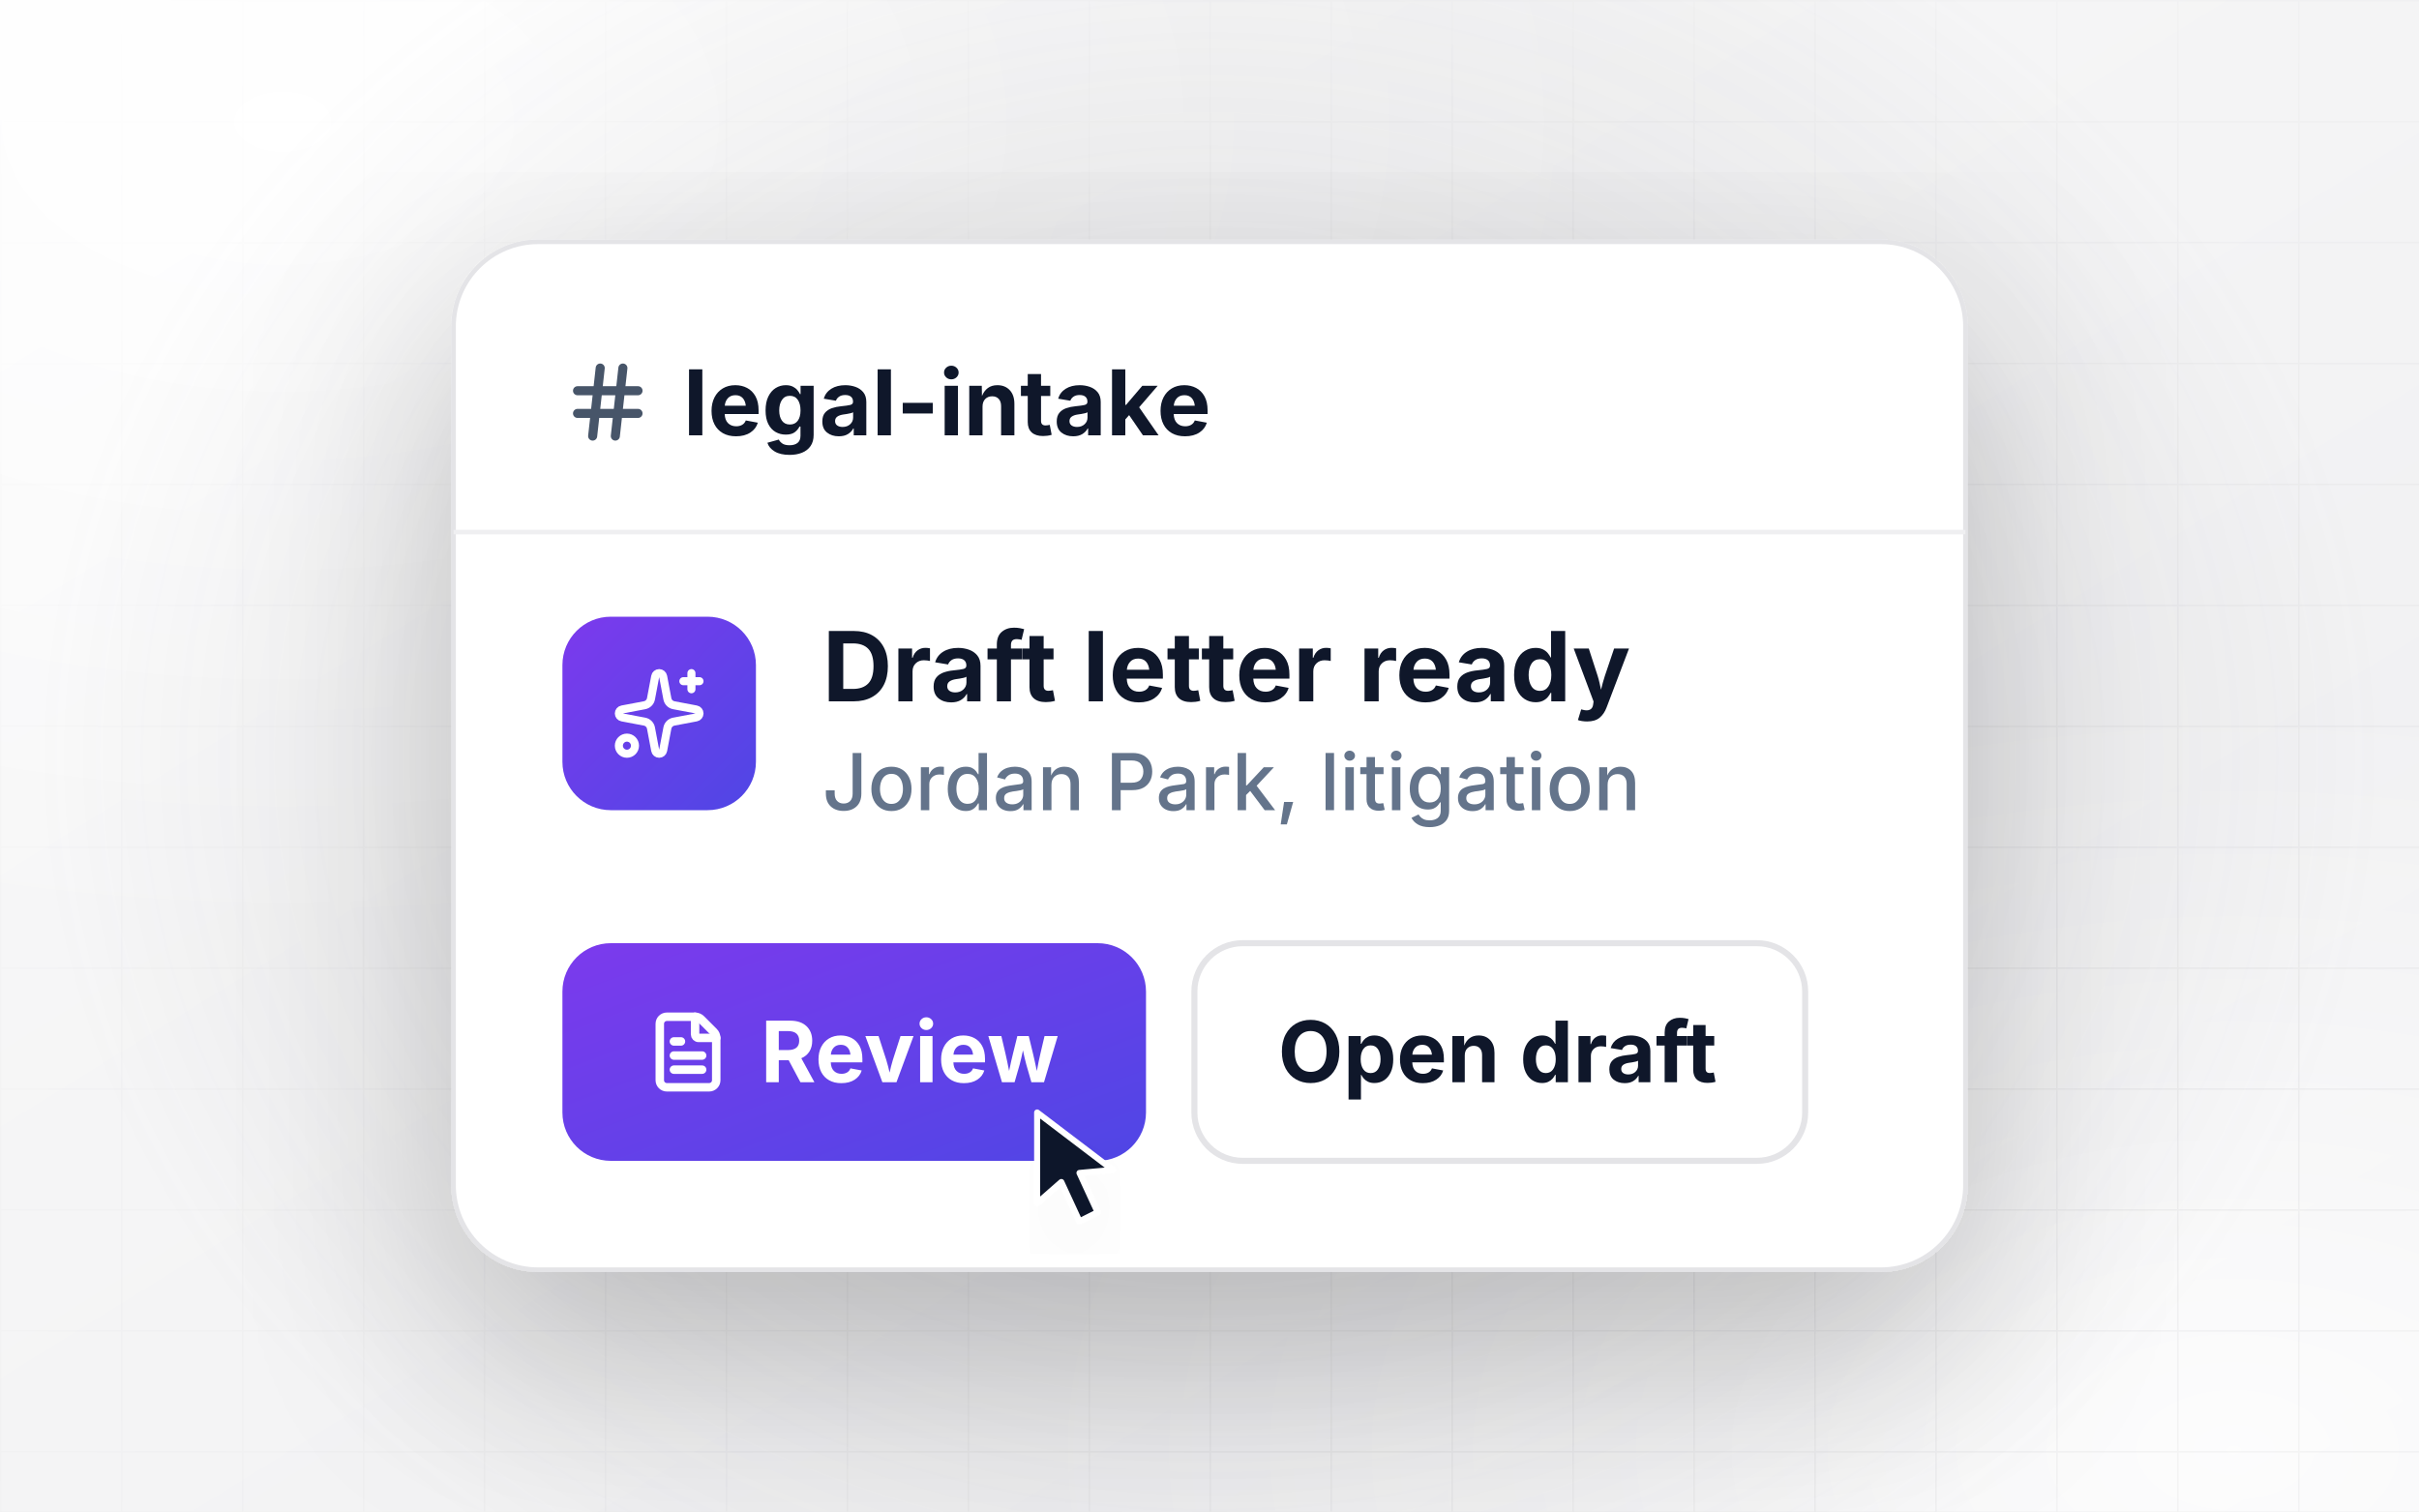
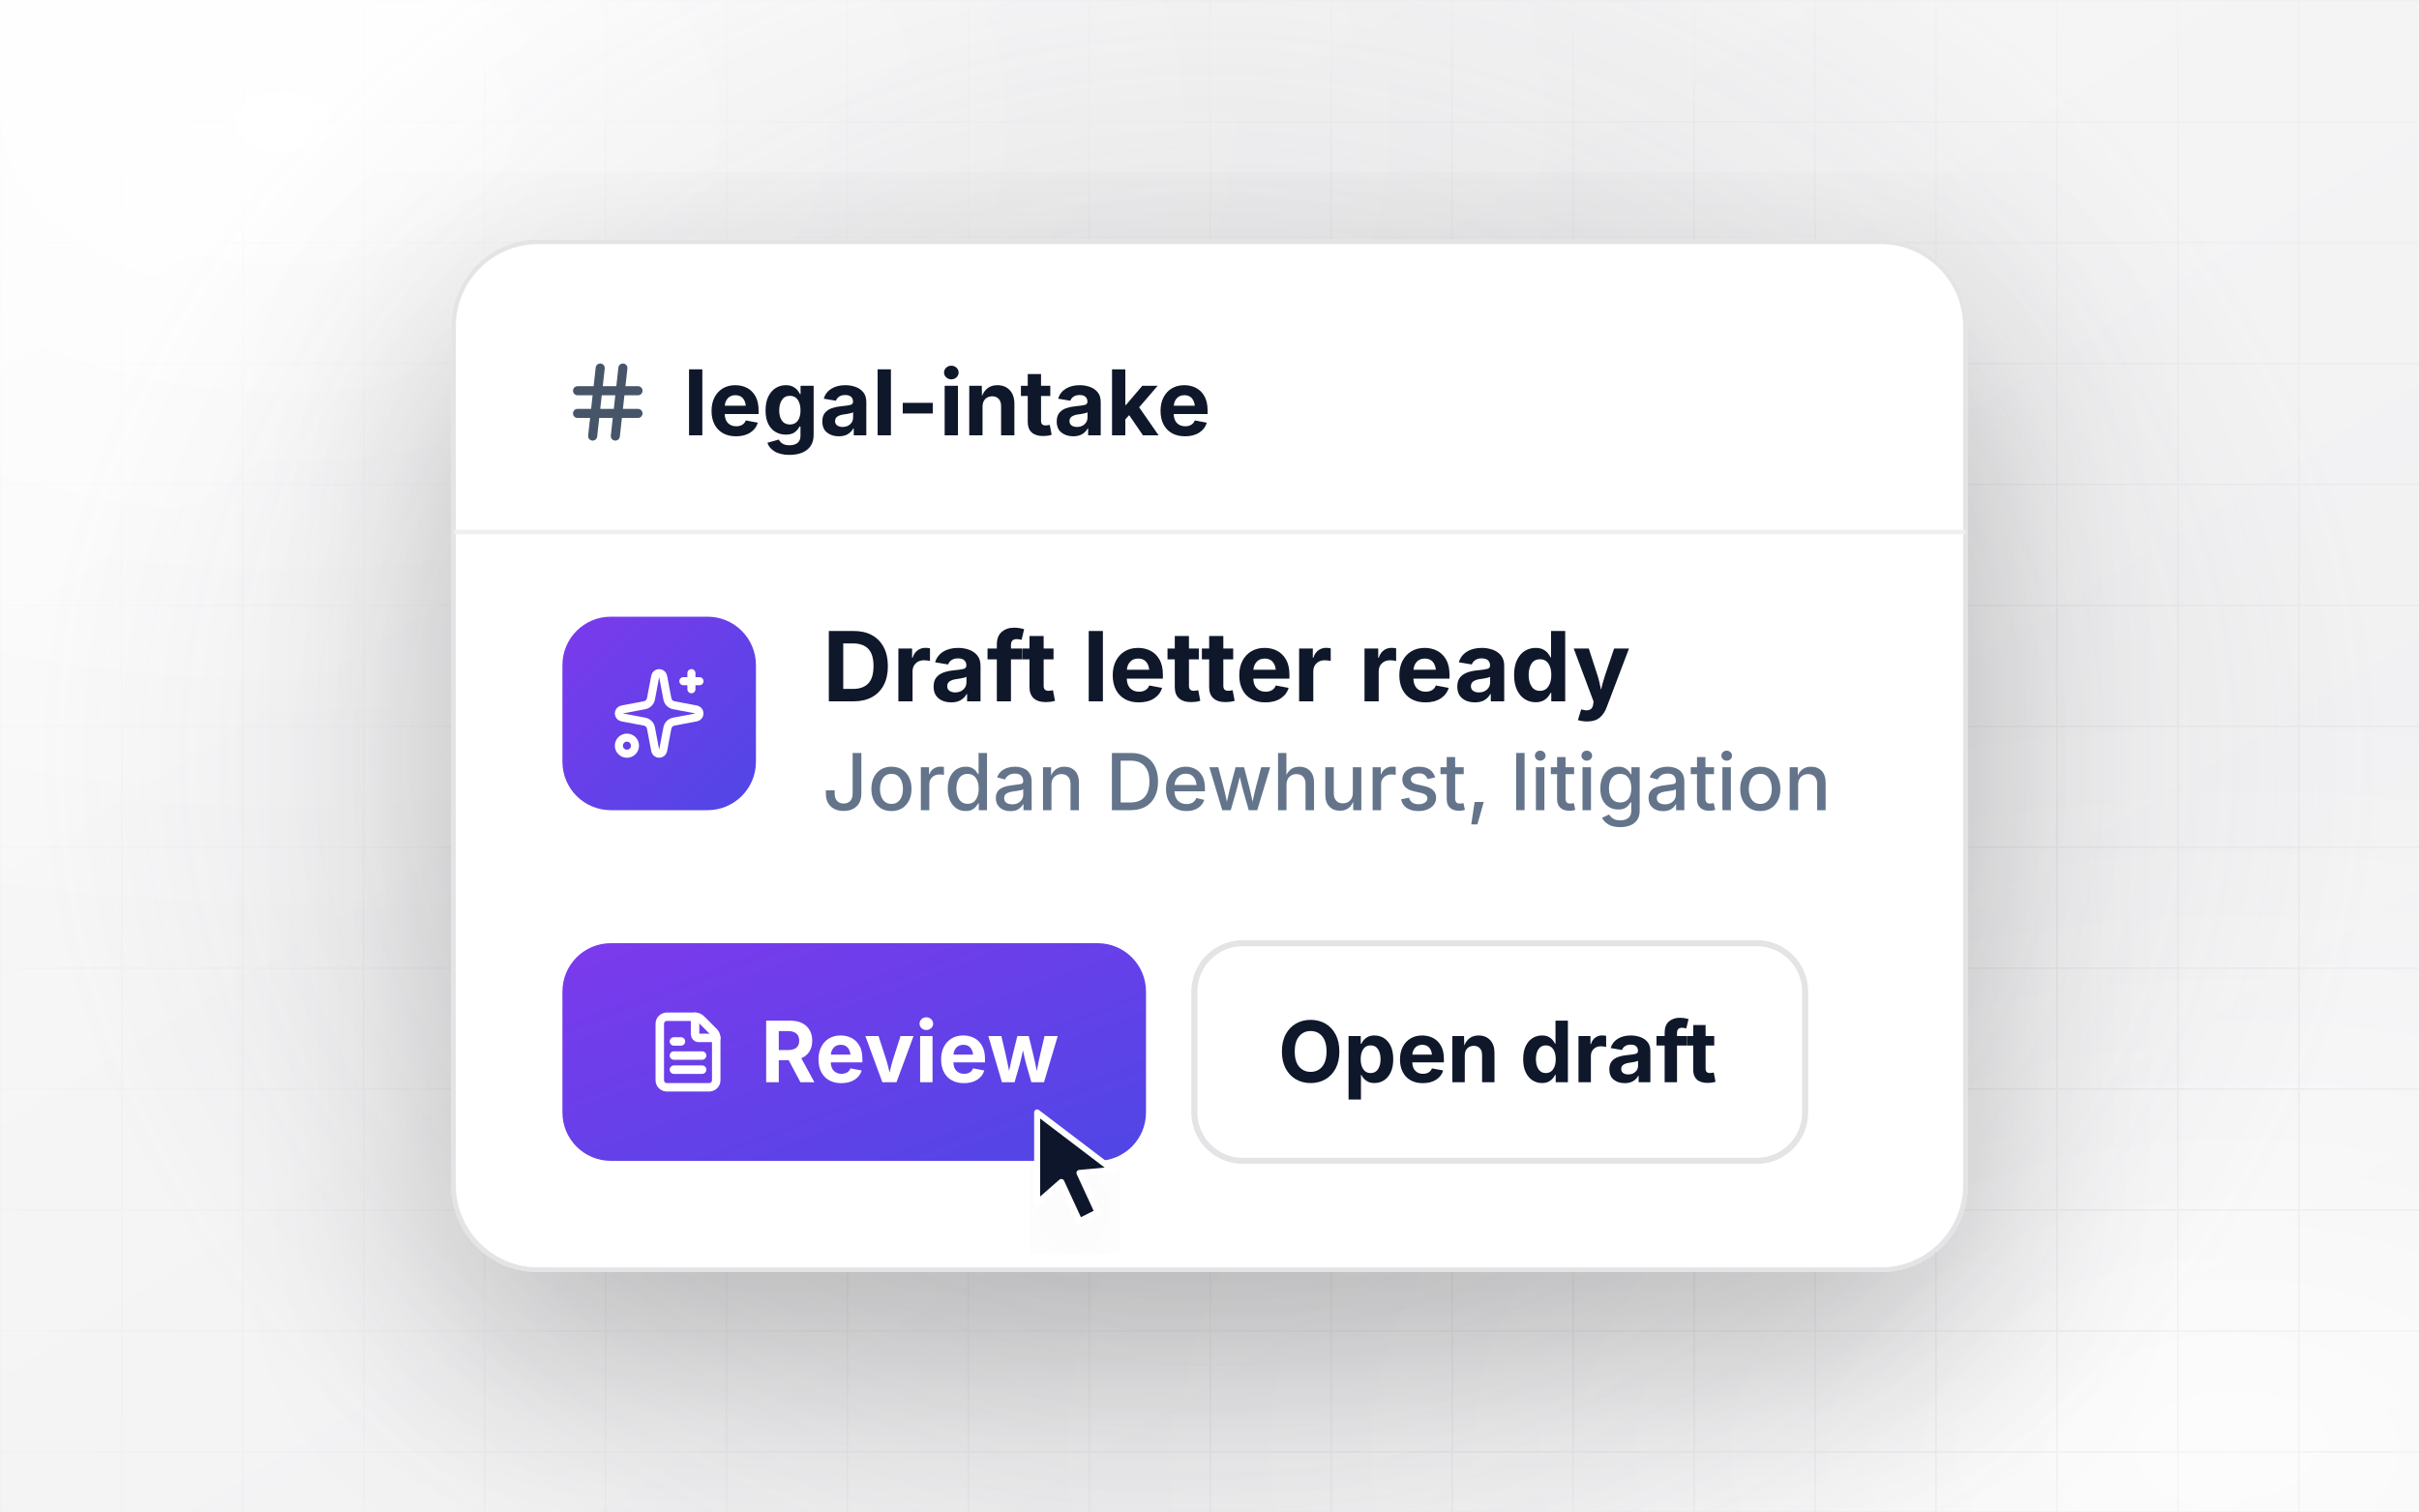
<svg xmlns="http://www.w3.org/2000/svg" xmlns:xlink="http://www.w3.org/1999/xlink" viewBox="0 0 800 500" width="800" height="500" role="img">
  <defs>
    <linearGradient id="bg" x1="0" y1="0" x2="1" y2="1">
      <stop offset="0" stop-color="#FAFAFA" />
      <stop offset="1" stop-color="#EEEEF0" />
    </linearGradient>
    <radialGradient id="glowA" cx="0.12" cy="0.08" r="0.55">
      <stop offset="0" stop-color="#FFFFFF" stop-opacity="0.95" />
      <stop offset="1" stop-color="#FFFFFF" stop-opacity="0" />
    </radialGradient>
    <radialGradient id="glowB" cx="0.92" cy="0.96" r="0.5">
      <stop offset="0" stop-color="#FFFFFF" stop-opacity="0.85" />
      <stop offset="1" stop-color="#FFFFFF" stop-opacity="0" />
    </radialGradient>
    <linearGradient id="gAcc" x1="0" y1="0" x2="1" y2="1">
      <stop offset="0" stop-color="#7C3AED" />
      <stop offset="1" stop-color="#4F46E5" />
    </linearGradient>
    <linearGradient id="gStroke" x1="0" y1="0" x2="1" y2="0">
      <stop offset="0" stop-color="#A78BFA" />
      <stop offset="1" stop-color="#818CF8" />
    </linearGradient>
    <pattern id="grid" width="40" height="40" patternUnits="userSpaceOnUse">
      <path d="M40 0H0V40" fill="none" stroke="#52525B" stroke-opacity="0.07" stroke-width="1" />
    </pattern>
    <radialGradient id="fade" cx="0.5" cy="0.45" r="0.65">
      <stop offset="0" stop-color="#fff" stop-opacity="1" />
      <stop offset="1" stop-color="#fff" stop-opacity="0" />
    </radialGradient>
    <mask id="gridMask">
      <rect width="1200" height="800" fill="url(#fade)" />
    </mask>
    <filter id="e1" x="-10%" y="-10%" width="120%" height="140%">
      <feDropShadow dx="0" dy="1" stdDeviation="1.2" flood-color="#0F172A" flood-opacity="0.07" />
      <feDropShadow dx="0" dy="12" stdDeviation="18" flood-color="#18181B" flood-opacity="0.08" />
    </filter>
    <filter id="e2" x="-15%" y="-15%" width="130%" height="160%">
      <feDropShadow dx="0" dy="2" stdDeviation="3" flood-color="#0F172A" flood-opacity="0.10" />
      <feDropShadow dx="0" dy="28" stdDeviation="34" flood-color="#18181B" flood-opacity="0.20" />
    </filter>
    <radialGradient id="spot" cx="0.5" cy="0.5" r="0.5">
      <stop offset="0" stop-color="#71717A" stop-opacity="0.24" />
      <stop offset="1" stop-color="#71717A" stop-opacity="0" />
    </radialGradient>
    <path id="g700_l" d="M428 1490V0H128V1490Z" />
    <path id="g700_e" d="M633 -22Q462 -22 338.0 48.0Q214 118 147.5 247.0Q81 376 81 553Q81 726 147.5 856.0Q214 986 334.5 1059.0Q455 1132 618 1132Q764 1132 883.0 1070.0Q1002 1008 1072.5 882.0Q1143 756 1143 565V481H378Q383 344 454.0 274.0Q525 204 638 204Q717 204 773.5 237.5Q830 271 854 336L1126 285Q1085 146 956.5 62.0Q828 -22 633 -22ZM380 669H854Q843 778 784.0 842.0Q725 906 621 906Q513 906 451.0 839.5Q389 773 380 669Z" />
    <path id="g700_g" d="M625 -442Q415 -442 287.0 -365.0Q159 -288 122 -168L380 -96Q401 -143 457.5 -183.5Q514 -224 623 -224Q737 -224 803.0 -171.5Q869 -119 869 -8V198H846Q815 130 743.5 73.0Q672 16 536 16Q410 16 307.0 75.0Q204 134 142.5 255.0Q81 376 81 561Q81 750 143.5 877.0Q206 1004 309.5 1068.0Q413 1132 537 1132Q631 1132 695.0 1100.0Q759 1068 798.5 1021.0Q838 974 858 930H871V1118H1166V9Q1166 -142 1096.5 -242.5Q1027 -343 904.5 -392.5Q782 -442 625 -442ZM630 244Q745 244 807.5 328.5Q870 413 870 563Q870 712 808.0 802.0Q746 892 630 892Q512 892 450.5 799.5Q389 707 389 563Q389 416 451.0 330.0Q513 244 630 244Z" />
    <path id="g700_a" d="M440 -22Q280 -22 174.0 62.5Q68 147 68 313Q68 438 128.0 509.0Q188 580 284.0 613.0Q380 646 490 656Q634 670 697.5 685.5Q761 701 761 756V761Q761 832 715.5 871.0Q670 910 586 910Q499 910 446.0 872.5Q393 835 375 781L100 827Q143 972 271.5 1052.0Q400 1132 587 1132Q707 1132 815.5 1094.0Q924 1056 992.5 972.5Q1061 889 1061 753V0H777V155H767Q726 77 645.0 27.5Q564 -22 440 -22ZM525 189Q630 189 696.5 250.0Q763 311 763 400V521Q745 508 704.5 498.5Q664 489 619.0 481.5Q574 474 541 470Q458 458 407.0 423.0Q356 388 356 321Q356 256 403.5 222.5Q451 189 525 189Z" />
    <path id="g700_hyphen" d="M818 733V493H140V733Z" />
    <path id="g700_i" d="M128 0V1118H428V0ZM278 1264Q210 1264 162.0 1309.0Q114 1354 114 1418Q114 1482 162.0 1527.0Q210 1572 278 1572Q346 1572 394.5 1527.0Q443 1482 443 1418Q443 1354 394.5 1309.0Q346 1264 278 1264Z" />
    <path id="g700_n" d="M428 647V0H128V1118H411L415 887Q462 1004 548.0 1068.0Q634 1132 763 1132Q937 1132 1042.0 1020.0Q1147 908 1147 711V0H847V659Q847 763 793.5 822.0Q740 881 645 881Q549 881 488.5 819.5Q428 758 428 647Z" />
    <path id="g700_t" d="M683 1118V889H474V327Q474 223 576 223Q593 223 623.5 227.5Q654 232 671 236L714 11Q664 -4 614.5 -10.0Q565 -16 520 -16Q352 -16 263.0 65.5Q174 147 174 301V889H20V1118H174V1384H474V1118Z" />
    <path id="g700_k" d="M128 0V1490H428V688H445L811 1118H1158L740 633L1179 0H826L514 456L428 359V0Z" />
    <path id="g700_D" d="M659 0H135V1490H664Q888 1490 1049.5 1400.5Q1211 1311 1298.0 1144.5Q1385 978 1385 746Q1385 513 1298.0 346.0Q1211 179 1048.0 89.5Q885 0 659 0ZM440 263H644Q859 263 970.0 379.0Q1081 495 1081 746Q1081 996 970.5 1111.5Q860 1227 646 1227H440Z" />
    <path id="g700_r" d="M128 0V1118H418V923H430Q461 1026 533.5 1079.5Q606 1133 700 1133Q751 1133 797 1123V855Q777 861 738.5 865.5Q700 870 667 870Q563 870 495.5 805.0Q428 740 428 636V0Z" />
    <path id="g700_f" d="M750 1118V889H516V0H217V889H20V1118H217V1204Q217 1382 321.0 1471.0Q425 1560 580 1560Q651 1560 709.0 1549.0Q767 1538 795 1529L741 1303Q723 1308 696.5 1313.0Q670 1318 641 1318Q572 1318 544.0 1285.5Q516 1253 516 1194V1118Z" />
    <path id="g700_d" d="M537 -19Q408 -19 305.0 47.5Q202 114 141.5 242.5Q81 371 81 557Q81 748 143.0 876.0Q205 1004 308.0 1068.0Q411 1132 535 1132Q630 1132 693.0 1100.0Q756 1068 794.5 1021.0Q833 974 853 930H863V1490H1163V0H868V179H853Q832 134 793.0 88.5Q754 43 691.0 12.0Q628 -19 537 -19ZM629 222Q743 222 806.0 314.0Q869 406 869 558Q869 710 806.5 801.0Q744 892 629 892Q511 892 450.0 798.5Q389 705 389 558Q389 410 450.5 316.0Q512 222 629 222Z" />
    <path id="g700_y" d="M120 -396 189 -170 226 -179Q317 -204 375.0 -175.5Q433 -147 443 -63L451 -3L31 1118H350L538 538Q561 465 577.0 392.5Q593 320 609 246Q627 321 646.5 393.5Q666 466 690 538L886 1118H1201L726 -132Q675 -267 579.5 -346.5Q484 -426 316 -426Q256 -426 204.0 -417.5Q152 -409 120 -396Z" />
    <path id="g500_J" d="M552 -20Q343 -20 216.0 97.5Q89 215 89 433V516H318V432Q318 305 382.0 239.0Q446 173 552 173Q658 173 722.0 239.0Q786 305 786 432V1490H1013V434Q1013 215 887.0 97.5Q761 -20 552 -20Z" />
    <path id="g500_o" d="M618 -23Q461 -23 343.5 49.0Q226 121 161.0 250.5Q96 380 96 553Q96 727 161.0 857.5Q226 988 343.5 1060.0Q461 1132 618 1132Q776 1132 893.5 1060.0Q1011 988 1076.0 857.5Q1141 727 1141 553Q1141 380 1076.0 250.5Q1011 121 893.5 49.0Q776 -23 618 -23ZM618 163Q720 163 786.5 216.5Q853 270 885.5 358.5Q918 447 918 553Q918 660 885.5 749.5Q853 839 786.5 892.5Q720 946 618 946Q517 946 451.0 892.5Q385 839 352.5 749.5Q320 660 320 553Q320 447 352.5 358.5Q385 270 451.0 216.5Q517 163 618 163Z" />
    <path id="g500_r" d="M148 0V1118H361V938H373Q403 1029 480.5 1081.5Q558 1134 656 1134Q677 1134 704.5 1132.0Q732 1130 749 1128V918Q737 921 703.0 925.5Q669 930 634 930Q519 930 443.5 859.5Q368 789 368 679V0Z" />
    <path id="g500_d" d="M564 -22Q428 -22 322.5 47.0Q217 116 156.5 246.0Q96 376 96 556Q96 738 157.0 867.0Q218 996 323.5 1064.0Q429 1132 564 1132Q668 1132 732.0 1097.5Q796 1063 831.5 1016.5Q867 970 886 936H898V1490H1118V0H904V175H886Q866 139 829.5 93.0Q793 47 729.0 12.5Q665 -22 564 -22ZM612 165Q752 165 827.0 274.0Q902 383 902 558Q902 732 828.0 838.5Q754 945 612 945Q515 945 450.5 894.0Q386 843 353.5 755.5Q321 668 321 558Q321 447 354.0 358.0Q387 269 452.0 217.0Q517 165 612 165Z" />
    <path id="g500_a" d="M461 -25Q354 -25 268.5 14.5Q183 54 133.0 130.0Q83 206 83 316Q83 411 120.0 472.5Q157 534 219.0 569.5Q281 605 357.5 623.0Q434 641 513 650Q661 667 728.0 679.5Q795 692 795 751V757Q795 850 740.5 901.5Q686 953 581 953Q471 953 408.0 905.0Q345 857 322 800L115 854Q153 954 224.0 1015.0Q295 1076 386.5 1104.0Q478 1132 578 1132Q645 1132 721.0 1116.0Q797 1100 864.0 1058.5Q931 1017 973.0 940.0Q1015 863 1015 742V0H802V153H791Q758 87 677.5 31.0Q597 -25 461 -25ZM510 152Q599 152 663.0 187.5Q727 223 761.5 280.0Q796 337 796 403V546Q780 530 727.5 518.5Q675 507 617.0 499.0Q559 491 525 487Q432 474 365.5 436.5Q299 399 299 313Q299 233 358.5 192.5Q418 152 510 152Z" />
    <path id="g500_n" d="M368 662V0H148V1118H358L359 903Q411 1021 498.5 1076.5Q586 1132 704 1132Q875 1132 979.5 1024.5Q1084 917 1084 710V0H864V683Q864 804 801.0 872.0Q738 940 628 940Q516 940 442.0 867.5Q368 795 368 662Z" />
-     <path id="g500_P" d="M165 0V1490H699Q871 1490 986.0 1426.5Q1101 1363 1158.0 1253.5Q1215 1144 1215 1006Q1215 868 1157.5 758.5Q1100 649 985.0 585.5Q870 522 697 522H393V0ZM393 715H675Q839 715 911.5 797.5Q984 880 984 1006Q984 1132 911.5 1213.5Q839 1295 673 1295H393Z" />
-     <path id="g500_k" d="M148 0V1490H368V646H388L829 1118H1093L643 636L1124 0H852L475 501L368 394V0Z" />
+     <path id="g500_D" d="M650 0H165V1490H664Q884 1490 1041.0 1400.5Q1198 1311 1282.0 1145.0Q1366 979 1366 747Q1366 514 1281.5 347.0Q1197 180 1036.5 90.0Q876 0 650 0ZM393 200H637Q890 200 1016.0 341.5Q1142 483 1142 747Q1142 1010 1017.5 1150.0Q893 1290 649 1290H393Z" />
+     <path id="g500_e" d="M630 -23Q465 -23 345.0 48.0Q225 119 160.5 248.0Q96 377 96 551Q96 723 159.5 854.0Q223 985 339.0 1058.5Q455 1132 611 1132Q738 1132 852.5 1075.5Q967 1019 1038.5 895.5Q1110 772 1110 570V492H317Q323 330 409.0 244.5Q495 159 632 159Q724 159 790.5 199.0Q857 239 886 317L1093 268Q1053 137 931.0 57.0Q809 -23 630 -23ZM318 656H892Q880 788 809.5 869.0Q739 950 612 950Q480 950 403.5 863.5Q327 777 318 656Z" />
+     <path id="g500_w" d="M393 0 57 1118H289L412 655Q435 565 461.5 457.5Q488 350 514 219Q540 345 566.0 453.0Q592 561 617 655L740 1118H960L1082 655Q1105 564 1131.0 456.5Q1157 349 1183 221Q1208 348 1234.0 455.0Q1260 562 1284 655L1407 1118H1641L1304 0H1083L945 481Q920 569 896.0 667.5Q872 766 849 867Q825 766 801.0 666.5Q777 567 752 481L614 0Z" />
+     <path id="g500_h" d="M368 662V0H148V1490H366V917Q419 1028 504.0 1080.0Q589 1132 704 1132Q875 1132 980.0 1024.5Q1085 917 1085 710V0H864V683Q864 804 801.0 872.0Q738 940 628 940Q516 940 442.0 867.5Q368 795 368 662Z" />
+     <path id="g500_u" d="M529 -14Q358 -14 253.0 93.5Q148 201 148 408V1118H368V435Q368 314 431.5 246.0Q495 178 604 178Q716 178 790.0 250.5Q864 323 864 456V1118H1085V0H874L873 217Q820 95 732.5 40.5Q645 -14 529 -14Z" />
+     <path id="g500_s" d="M549 -23Q367 -23 247.5 55.5Q128 134 98 283L305 326Q350 155 551 155Q658 155 720.5 199.5Q783 244 783 306Q783 412 626 447L438 490Q130 559 130 799Q130 899 185.5 974.0Q241 1049 338.5 1090.5Q436 1132 563 1132Q744 1132 847.0 1054.5Q950 977 986 853L789 810Q768 869 716.0 913.5Q664 958 565 958Q474 958 413.0 917.0Q352 876 352 813Q352 757 392.5 722.5Q433 688 525 667L705 627Q1010 558 1010 325Q1010 223 951.5 144.5Q893 66 789.0 21.5Q685 -23 549 -23Z" />
+     <path id="g500_t" d="M626 1118V939H403V302Q403 235 431.5 203.5Q460 172 525 172Q543 172 570.5 176.0Q598 180 618 184L657 8Q622 -4 581.5 -9.5Q541 -15 503 -15Q351 -15 267.0 63.5Q183 142 183 284V939H20V1118H183V1384H403V1118Z" />
    <path id="g500_comma" d="M125 -371 213 214H450L285 -371Z" />
    <path id="g500_l" d="M368 1490V0H148V1490Z" />
    <path id="g500_i" d="M148 0V1118H368V0ZM259 1289Q202 1289 161.5 1327.0Q121 1365 121 1419Q121 1474 161.5 1512.0Q202 1550 259 1550Q316 1550 357.0 1512.0Q398 1474 398 1419Q398 1365 357.0 1327.0Q316 1289 259 1289Z" />
-     <path id="g500_t" d="M626 1118V939H403V302Q403 235 431.5 203.5Q460 172 525 172Q543 172 570.5 176.0Q598 180 618 184L657 8Q622 -4 581.5 -9.5Q541 -15 503 -15Q351 -15 267.0 63.5Q183 142 183 284V939H20V1118H183V1384H403V1118Z" />
    <path id="g500_g" d="M616 -442Q422 -442 305.0 -371.0Q188 -300 141 -199L325 -112Q345 -144 378.5 -179.5Q412 -215 468.5 -240.0Q525 -265 615 -265Q742 -265 822.0 -204.5Q902 -144 902 -15V203H883Q863 166 827.5 123.0Q792 80 728.5 48.5Q665 17 563 17Q431 17 325.5 79.0Q220 141 158.0 262.5Q96 384 96 563Q96 741 157.5 868.5Q219 996 325.0 1064.0Q431 1132 566 1132Q669 1132 733.5 1097.5Q798 1063 834.5 1017.0Q871 971 890 936H906V1118H1121V-16Q1121 -163 1054.0 -257.0Q987 -351 873.0 -396.5Q759 -442 616 -442ZM614 200Q754 200 828.5 297.0Q903 394 903 566Q903 734 829.5 839.5Q756 945 614 945Q517 945 451.5 894.5Q386 844 353.5 758.5Q321 673 321 566Q321 402 395.5 301.0Q470 200 614 200Z" />
    <path id="g700_R" d="M135 0V1490H716Q970 1490 1109.5 1357.5Q1249 1225 1249 1005Q1249 852 1181.0 743.5Q1113 635 985 581L1302 0H964L680 532H440V0ZM440 779H660Q934 779 934 1005Q934 1118 866.5 1178.0Q799 1238 659 1238H440Z" />
    <path id="g700_v" d="M443 0 31 1118H350L538 538Q561 463 580.5 387.0Q600 311 618 233Q635 311 653.5 386.5Q672 462 696 538L882 1118H1197L784 0Z" />
    <path id="g700_w" d="M361 0 31 1118H346L443 705Q463 612 487.0 505.0Q511 398 534 273Q557 395 582.5 502.5Q608 610 631 705L733 1118H1009L1109 705Q1130 610 1155.5 503.0Q1181 396 1205 272Q1226 396 1249.0 503.0Q1272 610 1294 705L1391 1118H1710L1378 0H1073L949 431Q928 503 908.5 593.0Q889 683 869 771Q850 683 830.0 592.5Q810 502 790 431L666 0Z" />
    <path id="g700_O" d="M789 -20Q592 -20 434.5 70.0Q277 160 185.5 331.0Q94 502 94 744Q94 987 185.5 1158.5Q277 1330 434.5 1420.0Q592 1510 789 1510Q987 1510 1144.0 1420.0Q1301 1330 1392.5 1158.5Q1484 987 1484 744Q1484 501 1392.5 330.5Q1301 160 1144.0 70.0Q987 -20 789 -20ZM789 251Q963 251 1068.5 377.5Q1174 504 1174 744Q1174 985 1068.5 1112.0Q963 1239 789 1239Q616 1239 510.0 1111.5Q404 984 404 744Q404 505 510.0 378.0Q616 251 789 251Z" />
    <path id="g700_p" d="M128 -418V1118H423V930H437Q457 974 495.5 1021.0Q534 1068 597.5 1100.0Q661 1132 756 1132Q880 1132 983.0 1068.0Q1086 1004 1147.5 876.0Q1209 748 1209 557Q1209 371 1149.0 242.5Q1089 114 986.0 47.5Q883 -19 754 -19Q663 -19 600.0 12.0Q537 43 497.5 88.5Q458 134 437 179H428V-418ZM662 222Q779 222 840.5 316.0Q902 410 902 558Q902 705 841.0 798.5Q780 892 662 892Q546 892 483.5 801.0Q421 710 421 558Q421 406 484.0 314.0Q547 222 662 222Z" />
  </defs>
  <style>
.pulse{transform-box:fill-box;transform-origin:center;animation:pulse 2.4s cubic-bezier(.2,.7,.3,1) infinite}
@keyframes pulse{0%{transform:scale(1);opacity:.30}75%{transform:scale(2.1);opacity:0}100%{transform:scale(2.1);opacity:0}}
.caret{animation:blink 1.1s steps(1) infinite}
@keyframes blink{0%,55%{opacity:1}56%,100%{opacity:0}}
.press{transform-box:fill-box;transform-origin:0 0;animation:press 3.2s ease-in-out infinite}
@keyframes press{0%,58%,100%{transform:translate(0,0) scale(1)}66%{transform:translate(1.5px,2px) scale(.9)}74%{transform:translate(0,0) scale(1)}}
.ripple{transform-box:fill-box;transform-origin:center;opacity:0;animation:ripple 3.2s ease-out infinite}
@keyframes ripple{0%,62%{opacity:0;transform:scale(.4)}68%{opacity:.5}100%{opacity:0;transform:scale(2.4)}}
.sweep{animation:sweep 4.8s cubic-bezier(.45,0,.2,1) infinite}
@keyframes sweep{0%{transform:translateY(-470px);opacity:0}8%{opacity:1}72%{transform:translateY(0);opacity:1}100%{transform:translateY(0);opacity:1}}
.ring{transform-box:fill-box;transform-origin:50% 12%;animation:ring 4s ease-in-out infinite}
@keyframes ring{0%,70%,100%{transform:rotate(0)}74%{transform:rotate(14deg)}78%{transform:rotate(-12deg)}82%{transform:rotate(8deg)}86%{transform:rotate(-4deg)}90%{transform:rotate(0)}}
.glow{animation:glow 2.6s ease-in-out infinite}
@keyframes glow{0%,100%{opacity:1}50%{opacity:.45}}
.float{animation:float 6s ease-in-out infinite}
@keyframes float{0%,100%{transform:translateY(0)}50%{transform:translateY(-6px)}}
@media (prefers-reduced-motion: reduce){*{animation:none!important}}
</style>
  <rect width="800" height="500" fill="url(#bg)" />
  <rect width="800" height="500" fill="url(#glowA)" />
  <rect width="800" height="500" fill="url(#glowB)" />
  <rect width="800" height="500" fill="url(#grid)" mask="url(#gridMask)" />
  <ellipse cx="400.0" cy="250.0" rx="390.0" ry="323.0" fill="url(#spot)" />
  <rect x="150" y="80" width="500" height="340" rx="28" fill="#fff" stroke="#E4E4E7" stroke-width="1.5" filter="url(#e2)" />
  <g transform="translate(186 118) scale(1.25)" fill="none" stroke="#475569" stroke-width="2.4" stroke-linecap="round" stroke-linejoin="round">
    <line x1="4" x2="20" y1="9" y2="9" />
    <line x1="4" x2="20" y1="15" y2="15" />
    <line x1="10" x2="8" y1="3" y2="21" />
    <line x1="16" x2="14" y1="3" y2="21" />
  </g>
  <g>
    <use href="#g700_l" xlink:href="#g700_l" transform="translate(226.00 144.00) scale(0.01465 -0.01465)" fill="#0F172A" />
    <use href="#g700_e" xlink:href="#g700_e" transform="translate(234.13 144.00) scale(0.01465 -0.01465)" fill="#0F172A" />
    <use href="#g700_g" xlink:href="#g700_g" transform="translate(252.00 144.00) scale(0.01465 -0.01465)" fill="#0F172A" />
    <use href="#g700_a" xlink:href="#g700_a" transform="translate(270.96 144.00) scale(0.01465 -0.01465)" fill="#0F172A" />
    <use href="#g700_l" xlink:href="#g700_l" transform="translate(288.37 144.00) scale(0.01465 -0.01465)" fill="#0F172A" />
    <use href="#g700_hyphen" xlink:href="#g700_hyphen" transform="translate(296.50 144.00) scale(0.01465 -0.01465)" fill="#0F172A" />
    <use href="#g700_i" xlink:href="#g700_i" transform="translate(310.54 144.00) scale(0.01465 -0.01465)" fill="#0F172A" />
    <use href="#g700_n" xlink:href="#g700_n" transform="translate(318.67 144.00) scale(0.01465 -0.01465)" fill="#0F172A" />
    <use href="#g700_t" xlink:href="#g700_t" transform="translate(337.34 144.00) scale(0.01465 -0.01465)" fill="#0F172A" />
    <use href="#g700_a" xlink:href="#g700_a" transform="translate(348.48 144.00) scale(0.01465 -0.01465)" fill="#0F172A" />
    <use href="#g700_k" xlink:href="#g700_k" transform="translate(365.89 144.00) scale(0.01465 -0.01465)" fill="#0F172A" />
    <use href="#g700_e" xlink:href="#g700_e" transform="translate(382.62 144.00) scale(0.01465 -0.01465)" fill="#0F172A" />
  </g>
  <line x1="150" y1="176" x2="650" y2="176" stroke="#EFEFF1" stroke-width="1.5" />
  <rect x="186" y="204" width="64" height="64" rx="16" fill="url(#gAcc)" />
  <g transform="translate(202 220) scale(1.3333)" fill="none" stroke="#fff" stroke-width="2" stroke-linecap="round" stroke-linejoin="round">
    <path d="M11.017 2.814a1 1 0 0 1 1.966 0l1.051 5.558a2 2 0 0 0 1.594 1.594l5.558 1.051a1 1 0 0 1 0 1.966l-5.558 1.051a2 2 0 0 0-1.594 1.594l-1.051 5.558a1 1 0 0 1-1.966 0l-1.051-5.558a2 2 0 0 0-1.594-1.594l-5.558-1.051a1 1 0 0 1 0-1.966l5.558-1.051a2 2 0 0 0 1.594-1.594z" />
    <path d="M20 2v4" />
    <path d="M22 4h-4" />
    <circle cx="4" cy="20" r="2" />
  </g>
  <g>
    <use href="#g700_D" xlink:href="#g700_D" transform="translate(272.00 232.00) scale(0.01562 -0.01562)" fill="#0F172A" />
    <use href="#g700_r" xlink:href="#g700_r" transform="translate(295.11 232.00) scale(0.01562 -0.01562)" fill="#0F172A" />
    <use href="#g700_a" xlink:href="#g700_a" transform="translate(307.70 232.00) scale(0.01562 -0.01562)" fill="#0F172A" />
    <use href="#g700_f" xlink:href="#g700_f" transform="translate(326.28 232.00) scale(0.01562 -0.01562)" fill="#0F172A" />
    <use href="#g700_t" xlink:href="#g700_t" transform="translate(337.75 232.00) scale(0.01562 -0.01562)" fill="#0F172A" />
    <use href="#g700_l" xlink:href="#g700_l" transform="translate(358.06 232.00) scale(0.01562 -0.01562)" fill="#0F172A" />
    <use href="#g700_e" xlink:href="#g700_e" transform="translate(366.73 232.00) scale(0.01562 -0.01562)" fill="#0F172A" />
    <use href="#g700_t" xlink:href="#g700_t" transform="translate(385.80 232.00) scale(0.01562 -0.01562)" fill="#0F172A" />
    <use href="#g700_t" xlink:href="#g700_t" transform="translate(397.17 232.00) scale(0.01562 -0.01562)" fill="#0F172A" />
    <use href="#g700_e" xlink:href="#g700_e" transform="translate(408.58 232.00) scale(0.01562 -0.01562)" fill="#0F172A" />
    <use href="#g700_r" xlink:href="#g700_r" transform="translate(427.64 232.00) scale(0.01562 -0.01562)" fill="#0F172A" />
    <use href="#g700_r" xlink:href="#g700_r" transform="translate(449.27 232.00) scale(0.01562 -0.01562)" fill="#0F172A" />
    <use href="#g700_e" xlink:href="#g700_e" transform="translate(461.52 232.00) scale(0.01562 -0.01562)" fill="#0F172A" />
    <use href="#g700_a" xlink:href="#g700_a" transform="translate(480.89 232.00) scale(0.01562 -0.01562)" fill="#0F172A" />
    <use href="#g700_d" xlink:href="#g700_d" transform="translate(499.47 232.00) scale(0.01562 -0.01562)" fill="#0F172A" />
    <use href="#g700_y" xlink:href="#g700_y" transform="translate(519.97 232.00) scale(0.01562 -0.01562)" fill="#0F172A" />
  </g>
  <g>
    <use href="#g500_J" xlink:href="#g500_J" transform="translate(272.00 268.00) scale(0.0127 -0.0127)" fill="#64748B" />
    <use href="#g500_o" xlink:href="#g500_o" transform="translate(286.96 268.00) scale(0.0127 -0.0127)" fill="#64748B" />
    <use href="#g500_r" xlink:href="#g500_r" transform="translate(302.66 268.00) scale(0.0127 -0.0127)" fill="#64748B" />
    <use href="#g500_d" xlink:href="#g500_d" transform="translate(312.22 268.00) scale(0.0127 -0.0127)" fill="#64748B" />
    <use href="#g500_a" xlink:href="#g500_a" transform="translate(328.29 268.00) scale(0.0127 -0.0127)" fill="#64748B" />
    <use href="#g500_n" xlink:href="#g500_n" transform="translate(343.06 268.00) scale(0.0127 -0.0127)" fill="#64748B" />
-     <use href="#g500_P" xlink:href="#g500_P" transform="translate(365.63 268.00) scale(0.0127 -0.0127)" fill="#64748B" />
-     <use href="#g500_a" xlink:href="#g500_a" transform="translate(382.20 268.00) scale(0.0127 -0.0127)" fill="#64748B" />
-     <use href="#g500_r" xlink:href="#g500_r" transform="translate(396.96 268.00) scale(0.0127 -0.0127)" fill="#64748B" />
-     <use href="#g500_k" xlink:href="#g500_k" transform="translate(407.42 268.00) scale(0.0127 -0.0127)" fill="#64748B" />
-     <use href="#g500_comma" xlink:href="#g500_comma" transform="translate(421.96 268.00) scale(0.0127 -0.0127)" fill="#64748B" />
-     <use href="#g500_l" xlink:href="#g500_l" transform="translate(436.51 268.00) scale(0.0127 -0.0127)" fill="#64748B" />
-     <use href="#g500_i" xlink:href="#g500_i" transform="translate(443.06 268.00) scale(0.0127 -0.0127)" fill="#64748B" />
-     <use href="#g500_t" xlink:href="#g500_t" transform="translate(449.61 268.00) scale(0.0127 -0.0127)" fill="#64748B" />
-     <use href="#g500_i" xlink:href="#g500_i" transform="translate(458.46 268.00) scale(0.0127 -0.0127)" fill="#64748B" />
-     <use href="#g500_g" xlink:href="#g500_g" transform="translate(465.01 268.00) scale(0.0127 -0.0127)" fill="#64748B" />
-     <use href="#g500_a" xlink:href="#g500_a" transform="translate(481.12 268.00) scale(0.0127 -0.0127)" fill="#64748B" />
-     <use href="#g500_t" xlink:href="#g500_t" transform="translate(495.88 268.00) scale(0.0127 -0.0127)" fill="#64748B" />
-     <use href="#g500_i" xlink:href="#g500_i" transform="translate(504.73 268.00) scale(0.0127 -0.0127)" fill="#64748B" />
-     <use href="#g500_o" xlink:href="#g500_o" transform="translate(511.28 268.00) scale(0.0127 -0.0127)" fill="#64748B" />
-     <use href="#g500_n" xlink:href="#g500_n" transform="translate(526.99 268.00) scale(0.0127 -0.0127)" fill="#64748B" />
+     <use href="#g500_D" xlink:href="#g500_D" transform="translate(365.63 268.00) scale(0.0127 -0.0127)" fill="#64748B" />
+     <use href="#g500_e" xlink:href="#g500_e" transform="translate(384.39 268.00) scale(0.0127 -0.0127)" fill="#64748B" />
+     <use href="#g500_w" xlink:href="#g500_w" transform="translate(399.23 268.00) scale(0.0127 -0.0127)" fill="#64748B" />
+     <use href="#g500_h" xlink:href="#g500_h" transform="translate(420.79 268.00) scale(0.0127 -0.0127)" fill="#64748B" />
+     <use href="#g500_u" xlink:href="#g500_u" transform="translate(436.43 268.00) scale(0.0127 -0.0127)" fill="#64748B" />
+     <use href="#g500_r" xlink:href="#g500_r" transform="translate(452.07 268.00) scale(0.0127 -0.0127)" fill="#64748B" />
+     <use href="#g500_s" xlink:href="#g500_s" transform="translate(462.12 268.00) scale(0.0127 -0.0127)" fill="#64748B" />
+     <use href="#g500_t" xlink:href="#g500_t" transform="translate(476.13 268.00) scale(0.0127 -0.0127)" fill="#64748B" />
+     <use href="#g500_comma" xlink:href="#g500_comma" transform="translate(484.98 268.00) scale(0.0127 -0.0127)" fill="#64748B" />
+     <use href="#g500_l" xlink:href="#g500_l" transform="translate(499.53 268.00) scale(0.0127 -0.0127)" fill="#64748B" />
+     <use href="#g500_i" xlink:href="#g500_i" transform="translate(506.08 268.00) scale(0.0127 -0.0127)" fill="#64748B" />
+     <use href="#g500_t" xlink:href="#g500_t" transform="translate(512.63 268.00) scale(0.0127 -0.0127)" fill="#64748B" />
+     <use href="#g500_i" xlink:href="#g500_i" transform="translate(521.48 268.00) scale(0.0127 -0.0127)" fill="#64748B" />
+     <use href="#g500_g" xlink:href="#g500_g" transform="translate(528.03 268.00) scale(0.0127 -0.0127)" fill="#64748B" />
+     <use href="#g500_a" xlink:href="#g500_a" transform="translate(544.14 268.00) scale(0.0127 -0.0127)" fill="#64748B" />
+     <use href="#g500_t" xlink:href="#g500_t" transform="translate(558.90 268.00) scale(0.0127 -0.0127)" fill="#64748B" />
+     <use href="#g500_i" xlink:href="#g500_i" transform="translate(567.75 268.00) scale(0.0127 -0.0127)" fill="#64748B" />
+     <use href="#g500_o" xlink:href="#g500_o" transform="translate(574.30 268.00) scale(0.0127 -0.0127)" fill="#64748B" />
+     <use href="#g500_n" xlink:href="#g500_n" transform="translate(590.00 268.00) scale(0.0127 -0.0127)" fill="#64748B" />
  </g>
  <rect x="186" y="312" width="193" height="72" rx="16" fill="url(#gAcc)" />
  <g transform="translate(213.5361 334.0) scale(1.1667)" fill="none" stroke="#fff" stroke-width="2.4" stroke-linecap="round" stroke-linejoin="round">
    <path d="M6 22a2 2 0 0 1-2-2V4a2 2 0 0 1 2-2h8a2.4 2.4 0 0 1 1.704.706l3.588 3.588A2.4 2.4 0 0 1 20 8v12a2 2 0 0 1-2 2z" />
    <path d="M14 2v5a1 1 0 0 0 1 1h5" />
    <path d="M10 9H8" />
    <path d="M16 13H8" />
    <path d="M16 17H8" />
  </g>
  <g>
    <use href="#g700_R" xlink:href="#g700_R" transform="translate(251.54 358.00) scale(0.01367 -0.01367)" fill="#fff" />
    <use href="#g700_e" xlink:href="#g700_e" transform="translate(269.58 358.00) scale(0.01367 -0.01367)" fill="#fff" />
    <use href="#g700_v" xlink:href="#g700_v" transform="translate(285.76 358.00) scale(0.01367 -0.01367)" fill="#fff" />
    <use href="#g700_i" xlink:href="#g700_i" transform="translate(302.55 358.00) scale(0.01367 -0.01367)" fill="#fff" />
    <use href="#g700_e" xlink:href="#g700_e" transform="translate(310.13 358.00) scale(0.01367 -0.01367)" fill="#fff" />
    <use href="#g700_w" xlink:href="#g700_w" transform="translate(326.43 358.00) scale(0.01367 -0.01367)" fill="#fff" />
  </g>
  <rect x="395" y="312" width="202" height="72" rx="16" fill="#fff" stroke="#E4E4E7" stroke-width="2" />
  <g>
    <use href="#g700_O" xlink:href="#g700_O" transform="translate(422.66 358.00) scale(0.01367 -0.01367)" fill="#0F172A" />
    <use href="#g700_p" xlink:href="#g700_p" transform="translate(444.24 358.00) scale(0.01367 -0.01367)" fill="#0F172A" />
    <use href="#g700_e" xlink:href="#g700_e" transform="translate(461.89 358.00) scale(0.01367 -0.01367)" fill="#0F172A" />
    <use href="#g700_n" xlink:href="#g700_n" transform="translate(478.57 358.00) scale(0.01367 -0.01367)" fill="#0F172A" />
    <use href="#g700_d" xlink:href="#g700_d" transform="translate(502.63 358.00) scale(0.01367 -0.01367)" fill="#0F172A" />
    <use href="#g700_r" xlink:href="#g700_r" transform="translate(520.28 358.00) scale(0.01367 -0.01367)" fill="#0F172A" />
    <use href="#g700_a" xlink:href="#g700_a" transform="translate(531.30 358.00) scale(0.01367 -0.01367)" fill="#0F172A" />
    <use href="#g700_f" xlink:href="#g700_f" transform="translate(547.56 358.00) scale(0.01367 -0.01367)" fill="#0F172A" />
    <use href="#g700_t" xlink:href="#g700_t" transform="translate(557.59 358.00) scale(0.01367 -0.01367)" fill="#0F172A" />
  </g>
  <circle class="ripple" cx="343" cy="368" r="14" fill="#7C3AED" />
  <g class="press">
    <g filter="url(#e1)">
      <path d="M343 368 l0 30 l8 -7 l6 13 l6 -3 l-6 -13 l11 -1 z" fill="#0F172A" stroke="#fff" stroke-width="2" stroke-linejoin="round" />
    </g>
  </g>
</svg>
